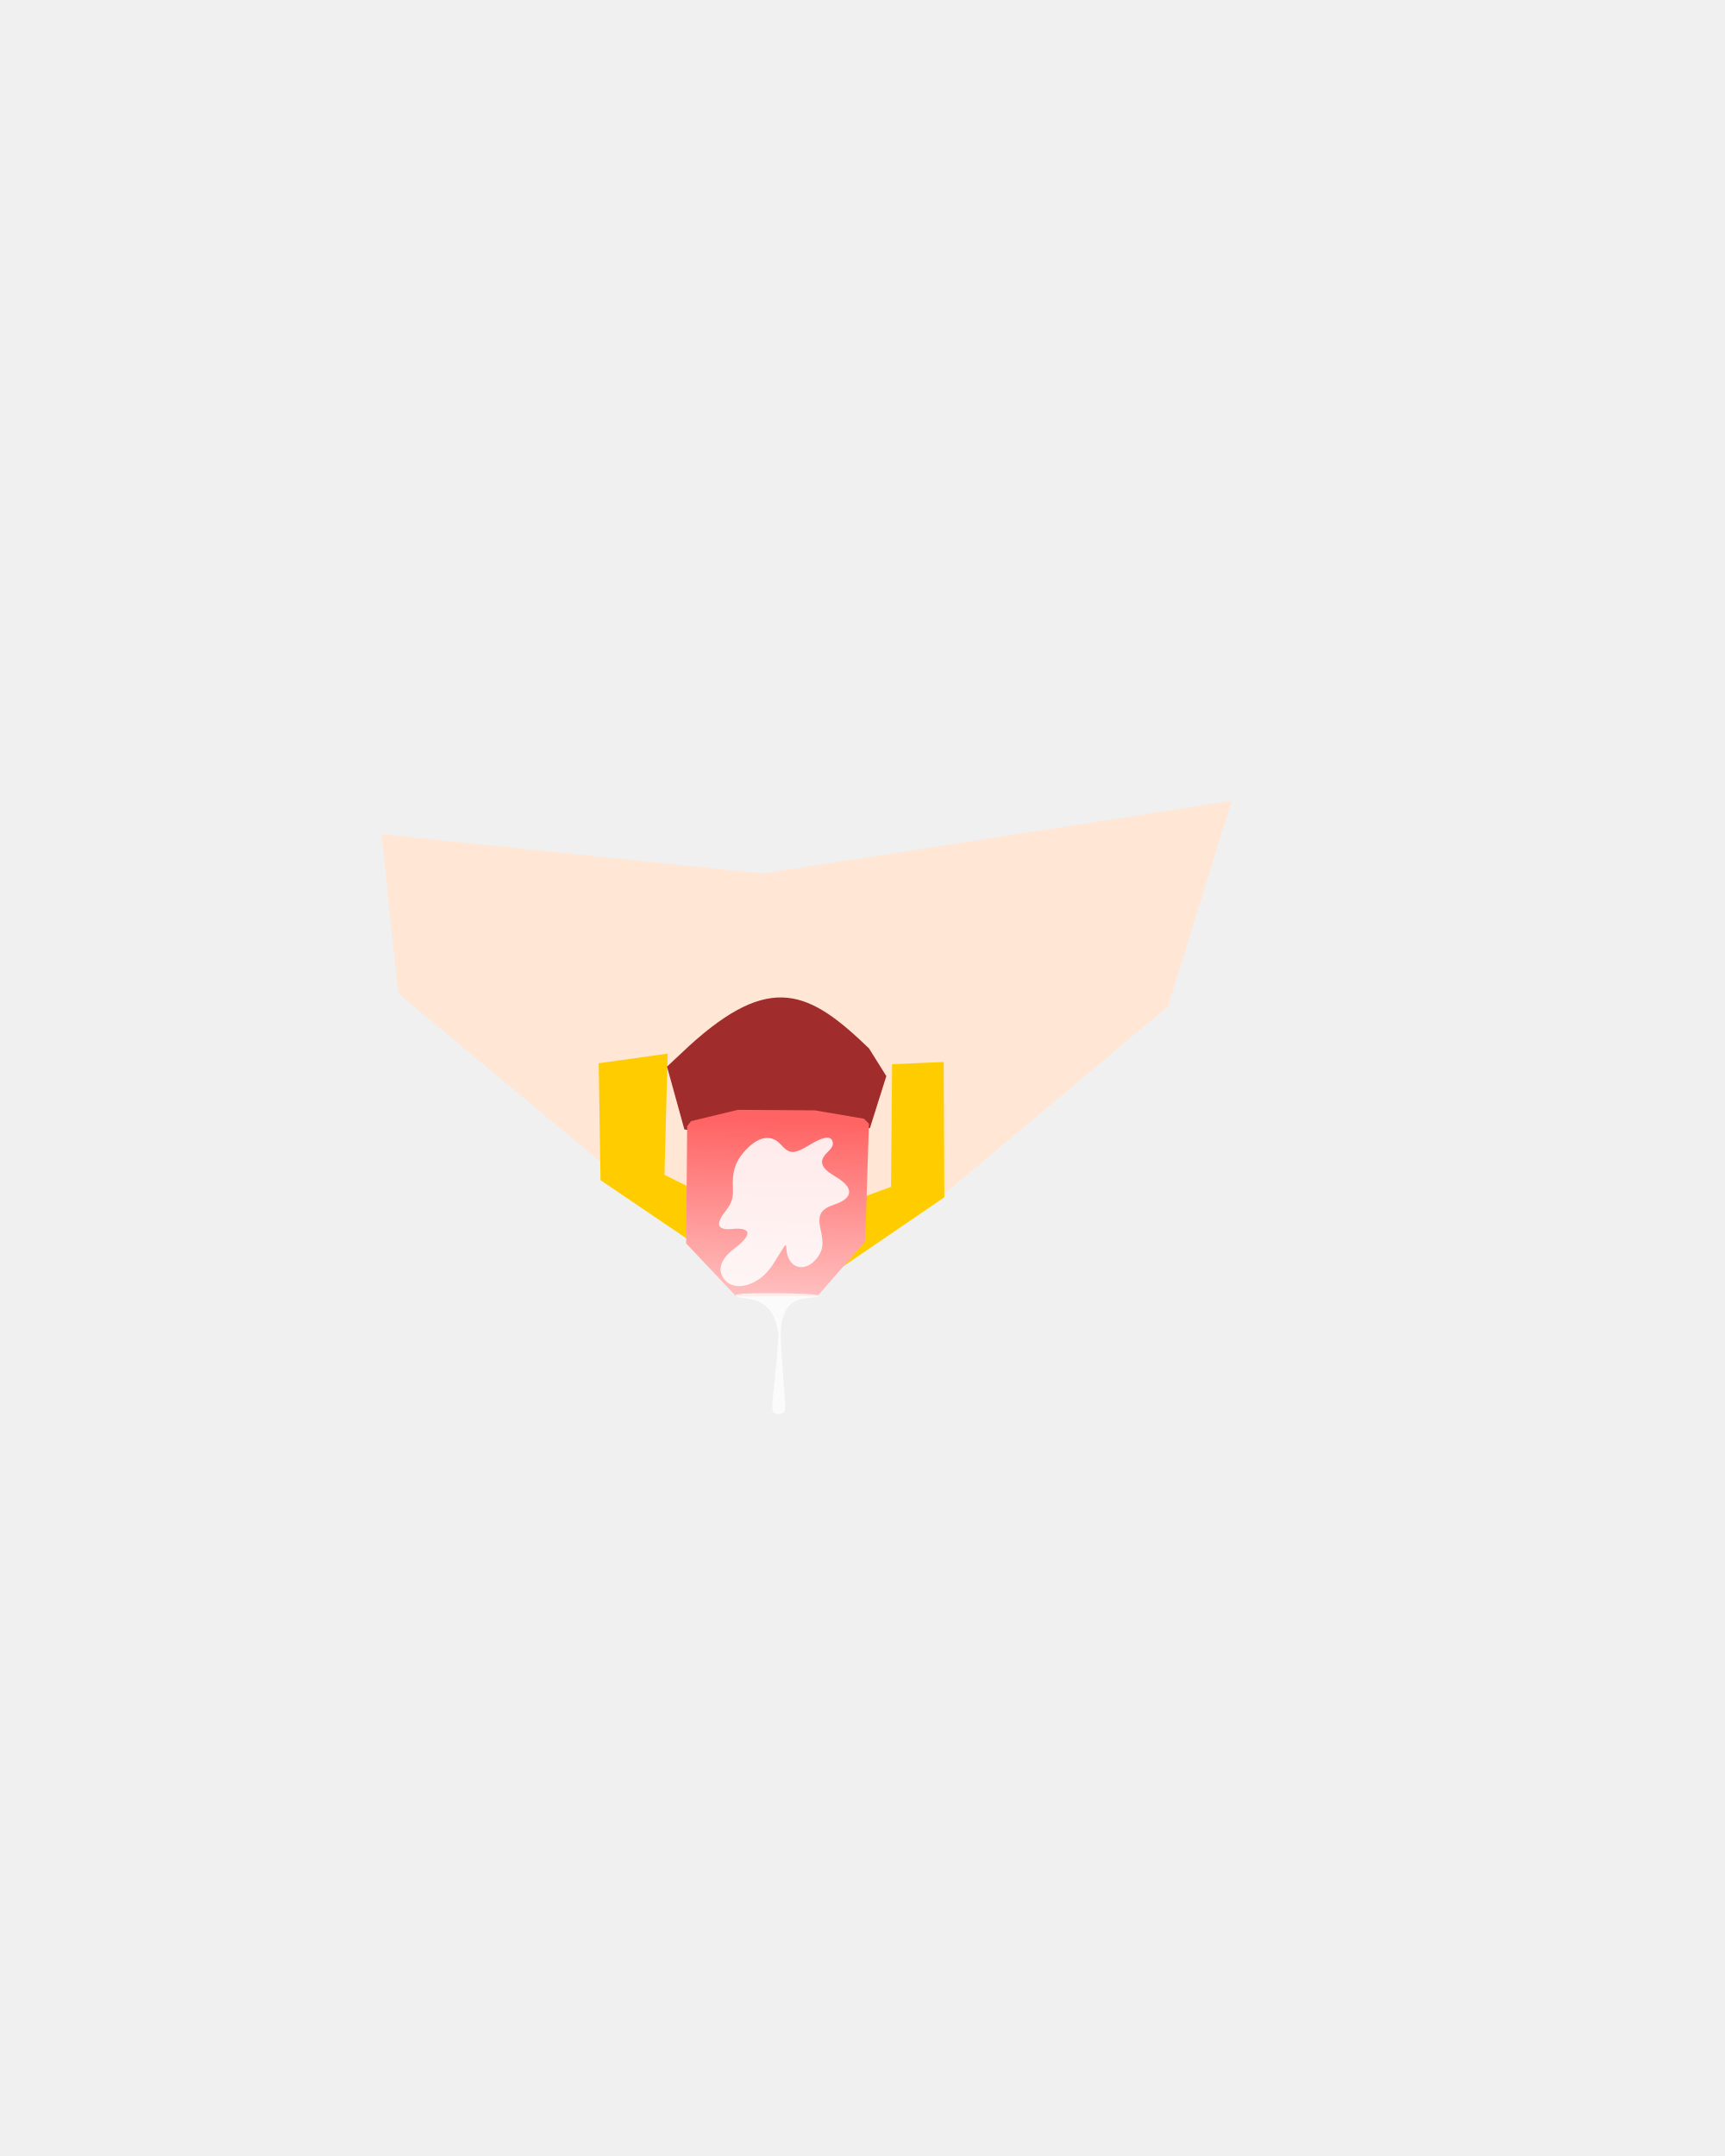
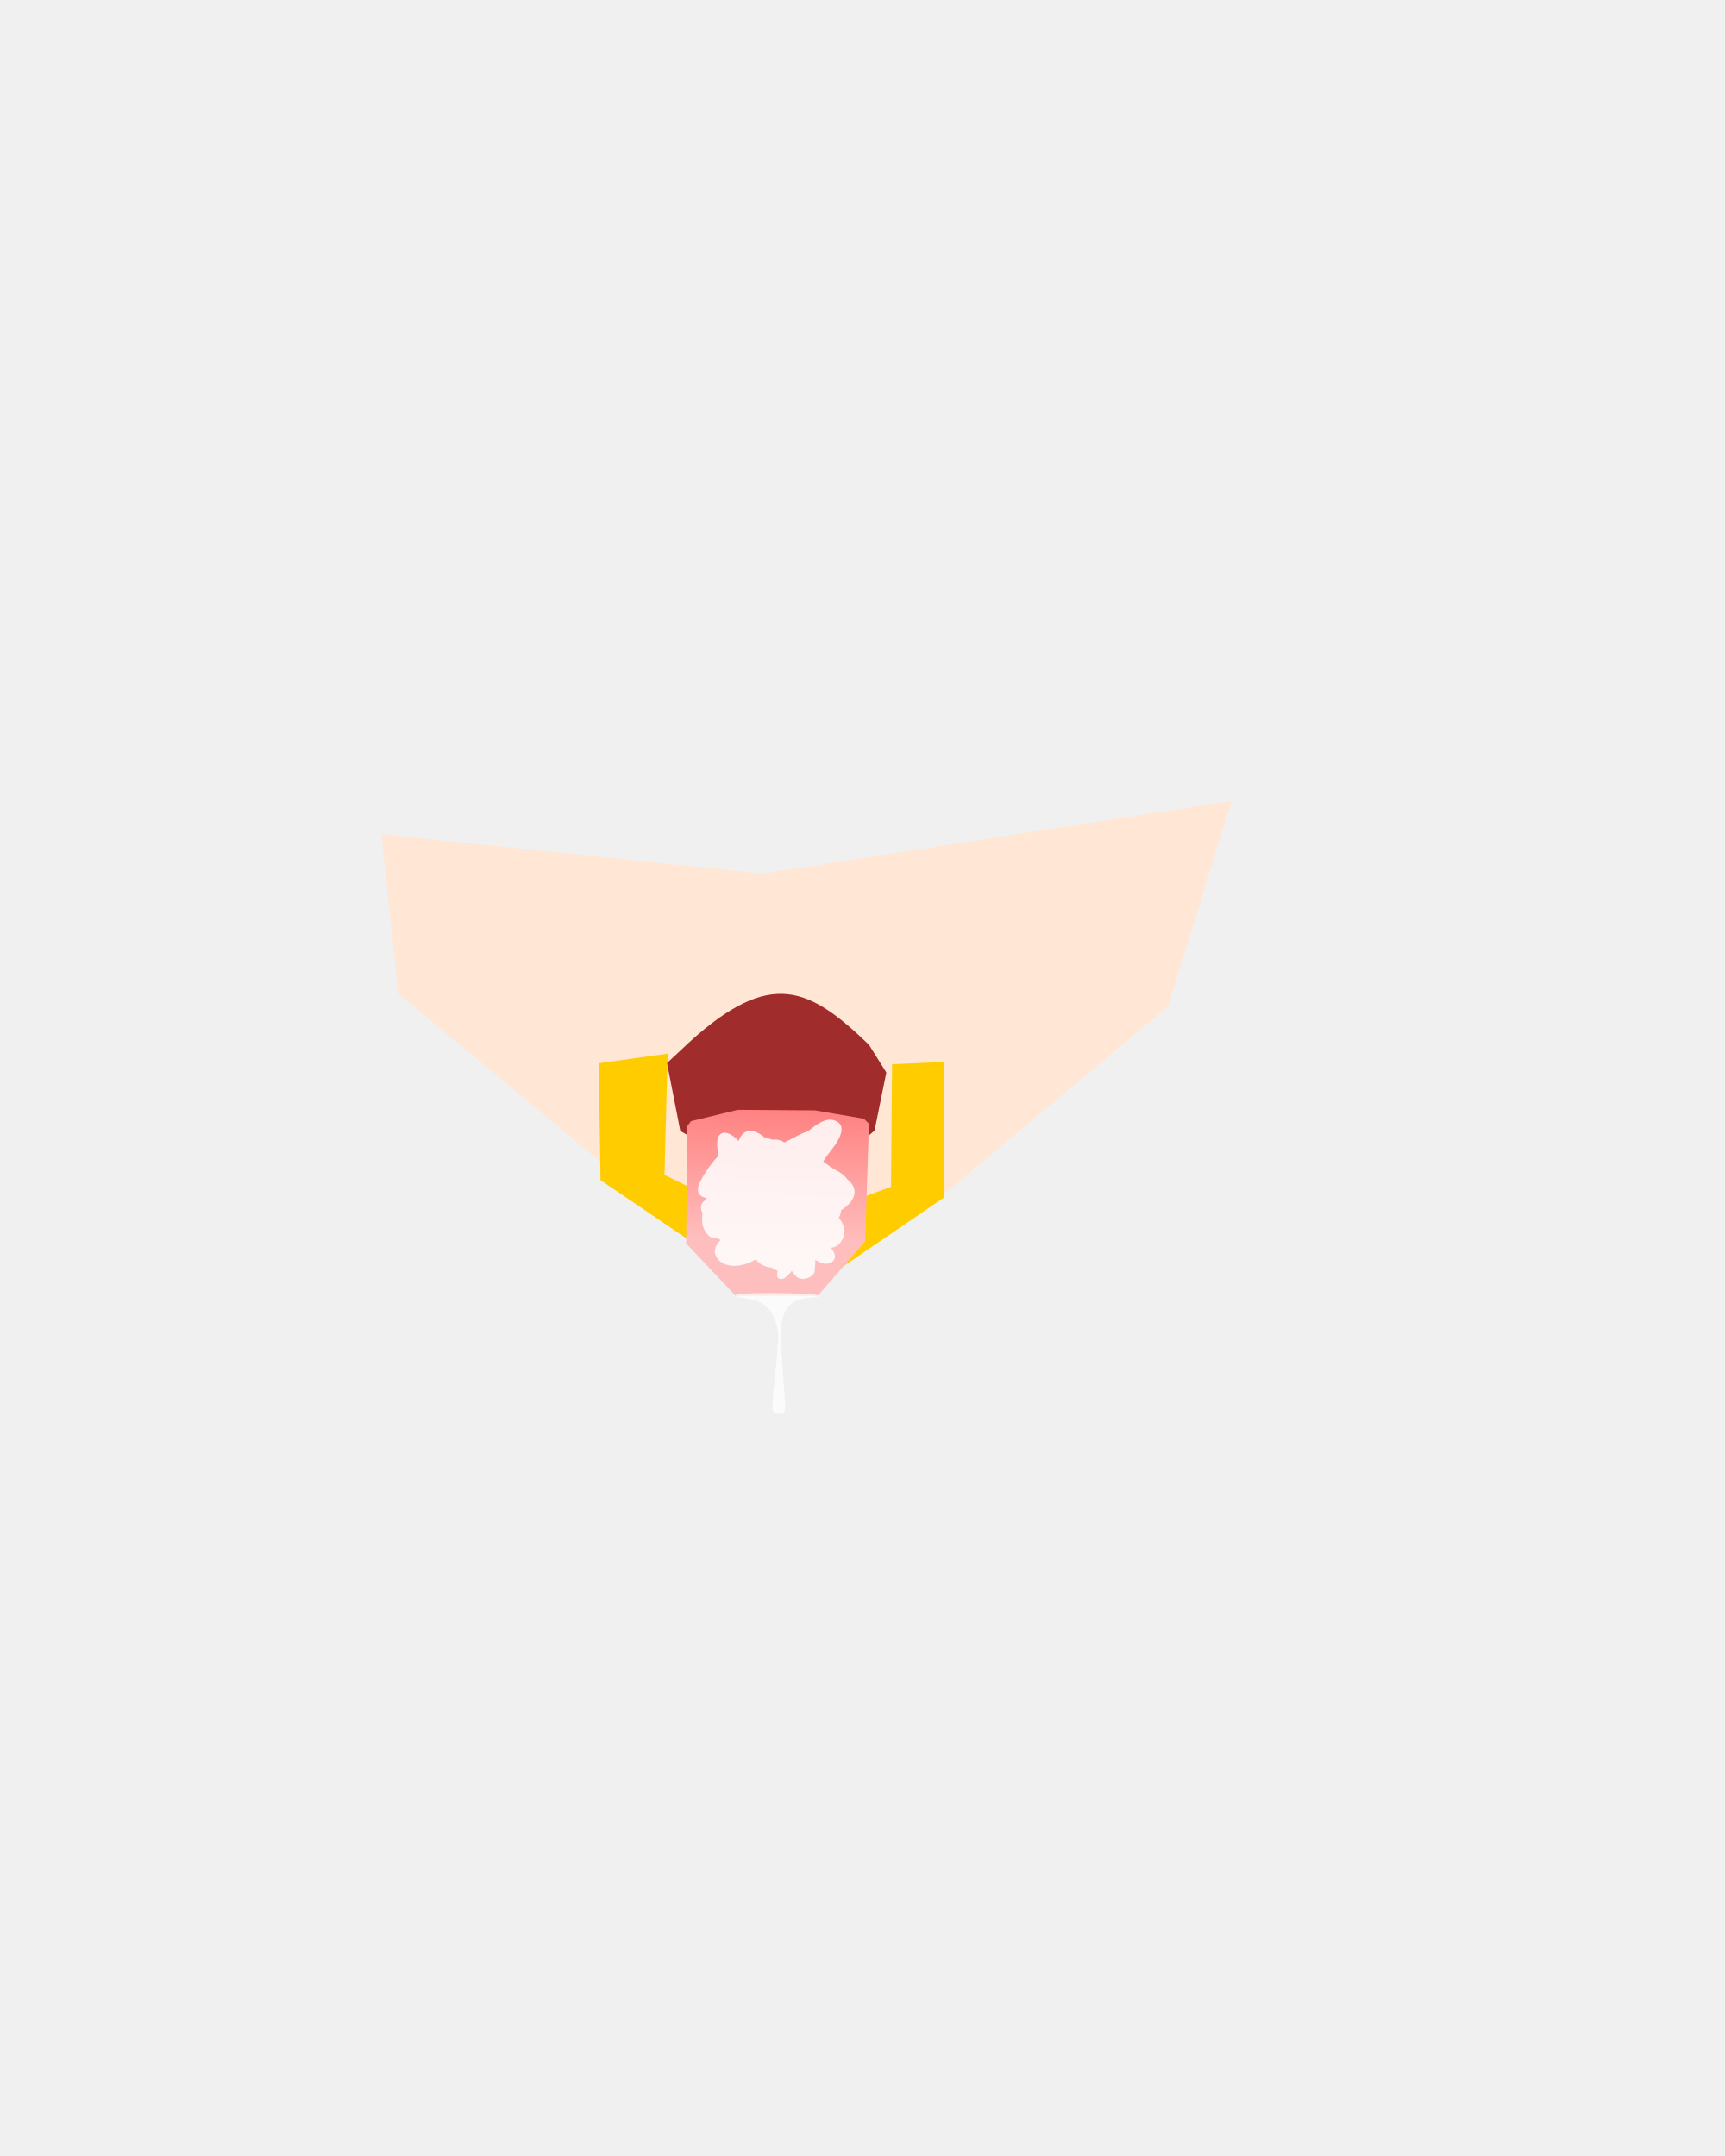
<svg xmlns="http://www.w3.org/2000/svg" xmlns:xlink="http://www.w3.org/1999/xlink" version="1.1" id="svg1" width="987.679" height="1234.713" viewBox="0 0 987.679 1234.713">
  <defs id="defs1">
    <linearGradient id="linearGradient29">
      <stop style="stop-color:#ffbebe;stop-opacity:1;" offset="0" id="stop29" />
      <stop style="stop-color:#ff6464;stop-opacity:1;" offset="1" id="stop30" />
    </linearGradient>
    <linearGradient xlink:href="#linearGradient29" id="linearGradient30" x1="466.629" y1="764.794" x2="469.441" y2="653.028" gradientUnits="userSpaceOnUse" gradientTransform="translate(-5.671228,-53.49055)" />
  </defs>
-   <path style="fill:#ffe6d5;stroke:none;stroke-width:3;stroke-linecap:round;stroke-dasharray:none" d="m 245.072,595.974 147.838,122.989 c 0,0 138.545,13.688 155.05,-0.152 L 685.797,603.225 722.231,485.639 453.762,527.256 235.468,504.706 Z" id="faceBack" transform="translate(-16.99516,-26.96166)" />
-   <path style="fill:none;stroke:#deaa87;stroke-width:2.02;stroke-linecap:round;stroke-dasharray:none" d="m 442.981,694.53 13.37,3.068 h 12.762 l 16.409,-4.091" id="lip" transform="translate(-16.99516,-26.96166)" />
-   <path style="fill:#ffcc00;fill-opacity:1;stroke:none;stroke-width:6.417;stroke-linecap:round" d="m 360.864,702.824 86.572,58.673 42.569,-2.577 67.741,-46.304 -0.381,-77.457 -29.539,1.259 -0.603,70.229 -37.427,13.742 -17.385,-7.947 -15.436,0.035 -17.919,7.983 -41.578,-20.687 1.824,-69.432 -39.471,5.549 z" id="beard" transform="translate(-16.99516,-26.96166)" />
-   <path style="fill:#a02c2c;stroke:none;stroke-width:3.503;stroke-linecap:round" d="m 398.948,637.805 12.645,-11.839 c 46.817,-42.606 68.952,-31.41 102.991,1.372 l 9.939,15.894 -9.375,29.722 -25.184,5.774 -55.853,-0.467 -25.231,-4.51 z" id="mouth" transform="translate(-16.99516,-26.96166)" />
-   <g id="tongueGroup" transform="matrix(0.9729141,0,0,0.8788362,-6.629026,115.731)" style="display:inline">
-     <path style="display:inline;opacity:1;fill:url(#linearGradient30);fill-opacity:1;stroke:none;stroke-width:7.43;stroke-linecap:round" d="m 441.14,591.521 -27.6,7.37 -2.282,3.291 -0.601,76.427 29.271,34.295 h 48.004 l 28.1,-35.614 2.207,-76.705 -2.957,-3.275 -28.857,-5.441 z" id="tongue" />
-     <path id="tongueDroolTop" style="display:inline;opacity:0.726;fill:#ffffff;fill-opacity:1;stroke:none;stroke-width:2.819;stroke-linecap:round" d="m 465.011,738.624 c 0.085,0.446 1.213,1.264 1.326,-0.286 0.095,-30.073 18.734,-22.012 22.41,-25.63 1.884,-1.854 -50.347,-2.575 -49.046,-0.35 2.712,4.638 22.373,-3.535 25.31,26.266 z" />
-     <path id="tongueDroolBottom" style="display:inline;opacity:0.726;fill:#ffffff;fill-opacity:1;stroke:none;stroke-width:2.819;stroke-linecap:round" d="m 465.011,738.624 c -2.943,47.407 -6.446,50.612 -0.043,51.021 6.824,0.436 3.086,-3.544 1.369,-51.307 -0.454,0.471 -0.759,-0.008 -1.326,0.286 z" />
-     <path d="m 497,613.321 c 0.103,1.623 -0.767,3.242 -3.105,5.788 -5.47,5.958 -4.203,10.169 4.837,16.077 10.786,7.05 10.456,13.889 -0.872,18.067 -8.131,2.999 -9.986,6.734 -8.077,16.247 1.841,9.175 1.458,13.214 -1.708,18.038 -7.242,11.031 -18.042,7.48 -18.474,-6.077 -0.089,-2.819 -0.371,-2.547 -3.858,3.73 -1.533,2.759 -3.389,6.055 -4.124,7.322 -7.899,13.611 -22.715,18.322 -28.746,9.142 -3.96,-6.027 -1.853,-12.976 5.905,-19.484 10.938,-9.175 10.559,-14.28 -0.965,-13.012 -8.916,0.982 -10.166,-3.014 -3.742,-11.963 3.235,-4.507 4.373,-8.49 4.108,-14.364 -0.475,-10.515 1.171,-16.834 6.06,-23.264 8.137,-10.702 16.223,-12.686 22.119,-5.427 5.233,6.441 7.756,6.441 17.297,0.006 8.394,-5.663 13.021,-5.948 13.342,-0.825" id="tongueCum" style="display:inline;opacity:0.858;fill:#ffffff;stroke-width:0.883" />
+   <g id="g1">
+     <g id="mouthGroup" style="display:inline">
+       <path style="fill:#ffe6d5;stroke:none;stroke-dasharray:none;stroke-linecap:round;stroke-width:3.0" d="M 228.077 569.013 L 375.915 692.002 C 375.915 692.002 514.461 705.691 530.966 691.85 L 668.803 576.263 L 705.236 458.678 L 436.766 500.295 L 218.472 477.745 Z" id="faceBack" />
+       <path style="fill:none;stroke:#deaa87;stroke-dasharray:none;stroke-linecap:round;stroke-width:2.02" d="M 425.986 667.568 L 439.356 670.636 L 452.119 670.636 L 468.528 666.545" id="lip" />
+       <path style="fill:#ffcc00;fill-opacity:1;stroke:none;stroke-linecap:round;stroke-width:6.417" d="M 343.869 675.863 L 430.441 734.536 L 473.01 731.959 L 540.75 685.655 L 540.369 608.198 L 510.83 609.457 L 510.228 679.686 L 472.799 693.428 L 455.414 685.48 L 439.979 685.516 L 422.059 693.499 L 380.481 672.812 L 382.306 603.38 L 342.835 608.928 Z" id="beardChin" />
+       <path style="fill:#a02c2c;stroke:none;stroke-linecap:round;stroke-width:3.503" d="M 381.953 608.795 L 394.598 596.956 C 441.415 554.35 463.55 565.545 497.59 598.328 L 507.528 614.222 L 500.787 647.457 L 496.609 651.068 L 472.968 649.718 L 417.115 649.251 L 395.125 650.882 L 389.543 647.668 Z" id="mouth" />
+       <g id="tongueGroup" style="display:inline">
+         <path style="display:inline;fill:url(#linearGradient30);fill-opacity:1;opacity:1;stroke:none;stroke-linecap:round;stroke-width:6.87" d="M 422.562 635.582 L 395.71 642.059 L 393.49 644.951 L 392.904 712.118 L 421.383 742.257 L 468.086 742.257 L 495.424 710.959 L 497.572 643.548 L 494.696 640.669 L 466.62 635.888 Z" id="tongue" />
+         <path id="tongueDrool" style="display:inline;fill:#ffffff;fill-opacity:1;opacity:0.726;stroke:none;stroke-linecap:round;stroke-width:2.606" d="M 440.636 740.563 C 430.023 740.562 420.607 740.923 421.162 741.778 C 423.8 745.854 442.929 738.672 445.787 764.862 C 442.923 806.525 439.514 809.34 445.744 809.7 C 452.383 810.083 448.745 806.586 447.076 764.61 C 447.168 738.181 465.303 745.265 468.88 742.085 C 469.912 741.168 454.283 740.566 440.636 740.563 Z" />
+         <g id="layer7" style="opacity:0.853">
+           <path d="M 476.494 654.304 C 476.597 655.535 475.715 656.764 473.338 658.697 C 467.78 663.219 469.067 666.415 478.255 670.9 C 489.215 676.251 488.88 681.441 477.369 684.613 C 469.106 686.89 467.221 689.724 469.162 696.944 C 471.032 703.908 470.643 706.974 467.425 710.636 C 460.067 719.008 449.092 716.313 448.654 706.023 C 448.562 703.884 448.275 704.09 444.734 708.854 C 443.175 710.949 441.289 713.45 440.543 714.411 C 432.515 724.742 417.461 728.318 411.332 721.35 C 407.308 716.776 409.448 711.501 417.332 706.562 C 428.447 699.598 428.062 695.723 416.351 696.686 C 407.292 697.431 406.021 694.398 412.549 687.606 C 415.837 684.185 416.994 681.162 416.723 676.703 C 416.24 668.722 417.913 663.926 422.881 659.045 C 431.15 650.922 439.367 649.417 445.36 654.926 C 450.677 659.815 453.24 659.815 462.936 654.931 C 471.466 650.633 476.168 650.416 476.494 654.305" id="tongueCum5" style="display:inline;fill:#ffffff;opacity:1;stroke-width:0.775" />
+           <path d="M 399.63 680.923 C 399.602 677.484 406.664 666.295 411.848 661.565 C 417.894 656.05 422.973 654.183 432.374 654.024 C 434.198 653.993 437.211 653.638 439.069 653.233 C 445.644 651.804 447.943 652.574 454.028 658.248 C 458.559 662.473 459.918 663.12 464.457 663.211 C 468.202 663.286 469.909 663.941 473.293 666.602 C 474.784 667.774 477.218 669.366 478.706 670.139 C 488.837 675.412 488.419 682.262 477.683 686.888 C 471.689 689.472 471.105 690.295 472.576 694.07 C 473.713 696.993 473.631 697.855 471.856 701.623 C 469.48 706.668 469.793 708.013 474.476 712.902 C 479.001 717.625 479.274 721.75 475.168 723.35 C 472.28 724.475 469.035 723.329 463.736 719.315 C 458.087 715.036 456.572 715.347 455.675 720.971 C 454.816 726.366 453.258 726.905 441.477 725.883 C 434.683 725.293 430.519 720.301 430.981 713.296 C 431.302 708.408 430.87 707.289 427.369 703.948 C 422.818 699.606 422.489 697.946 424.962 691.818 C 428.495 683.069 425.269 680.93 414.091 684.608 C 405.045 687.585 399.674 686.215 399.63 680.923" id="tongueCum4" style="display:inline;fill:#ffffff;opacity:1;stroke-width:0.819" />
+           <path d="M 467.461 648.471 C 473.322 651.111 473.606 658.638 468.173 667.488 C 462.001 677.54 463.207 682.395 474.09 691.331 C 483.085 698.717 485.534 704.552 482.077 710.356 C 479.292 715.032 475.042 715.799 469.061 712.703 C 462.837 709.482 459.755 711.253 456.499 719.924 C 454.254 725.898 451.774 728.212 447.678 728.154 C 442.703 728.083 439.245 724.562 434.355 714.593 C 428.783 703.235 423.347 700.836 415.688 706.353 C 410.516 710.078 407.495 710.057 404.601 706.278 C 400.688 701.167 401.235 694.031 406.518 681.229 C 411.277 669.697 411.99 665.907 410.874 658.092 C 409.424 647.959 415.165 645.569 422.732 653.152 C 430.073 660.509 438.865 659.981 455.169 651.203 C 461.909 647.576 464.293 647.045 467.461 648.471" id="tongueCum3" style="display:inline;fill:#ffffff;stroke-width:0.835" />
+           <path d="M 478.703 641.988 C 483.817 644.332 482.731 650.312 475.569 659.261 C 467.492 669.354 466.952 674.816 473.52 679.99 C 480.143 685.205 481.413 686.939 481.655 691.096 C 481.982 696.702 479.479 700.069 472.414 703.528 C 467.562 705.905 467.542 705.961 467.087 718.096 C 466.875 723.802 466.578 728.232 466.381 728.656 C 464.817 732.039 459.46 733.578 456.525 731.488 C 455.327 730.634 453.386 728.116 450.751 723.995 C 446.043 716.631 440.646 715.107 434.284 719.344 C 426.896 724.265 422.723 721.869 422.706 712.697 C 422.692 705.703 421.879 704.435 416.491 703.006 C 409.832 701.241 407.043 699.985 404.63 697.667 C 399.975 693.195 400.384 688.213 405.529 686.705 C 406.34 686.468 409.718 685.902 413.038 685.45 C 419.675 684.543 421.259 684.109 422.408 682.882 C 424.203 680.965 423.064 678.885 419.072 676.79 C 410.043 672.051 410.761 666.786 421.091 661.997 C 424.668 660.339 425.514 659.799 428.465 657.292 C 433.313 653.175 434.297 652.961 440.644 654.652 C 449.23 656.939 453.447 655.712 462.014 648.437 C 469.9 641.739 474.383 640.007 478.703 641.988" id="tongueCum2" style="display:inline;fill:#ffffff;stroke-width:0.73" />
+           <path d="M 467.745 652.924 C 469.785 654.638 470.525 656.906 470.519 661.434 C 470.508 667.824 472.114 669.932 478.683 672.158 C 491.638 676.546 493.019 685.909 481.755 692.985 C 476.179 696.488 475.431 697.867 475.131 705.178 C 474.717 715.306 470.169 720.761 465.072 717.242 C 462.808 715.679 460.8 717.273 455.644 724.721 C 451.471 730.751 448.852 733.016 446.706 732.455 C 444.73 731.938 444.577 730.954 445.677 725.763 C 446.9 719.984 446.598 716.387 444.673 713.802 C 442.75 711.221 440.313 711.892 436.787 715.973 C 430.861 722.828 426.577 722.774 419.854 715.757 C 416.553 712.31 414.759 711.009 410.824 709.204 C 401.364 704.865 399.774 698.807 406.163 691.447 C 410.864 686.031 411.326 684.683 410.539 678.67 C 409.544 671.061 411.274 668.426 417.635 667.857 C 422.312 667.44 423.078 666.364 422.511 661.015 C 421.179 648.434 428.942 643.602 437.88 651.448 C 442.683 655.665 443.08 655.967 444.693 656.621 C 447.289 657.675 448.989 657.266 454.182 654.343 C 461.201 650.392 464.337 650.064 467.745 652.924" id="tongueCum1" style="fill:#ffffff;stroke-width:0.892" />
+         </g>
+       </g>
+     </g>
+     <path style="display:none;fill:#ffffff;stroke:none;stroke-linecap:round;stroke-width:2.835" d="M 540.92 693.127 L 344.222 677.906 L 240.019 574.874 L 231.823 259.923 L 639.269 258.752 L 643.953 607.657 Z" id="faceArea" />
  </g>
</svg>
